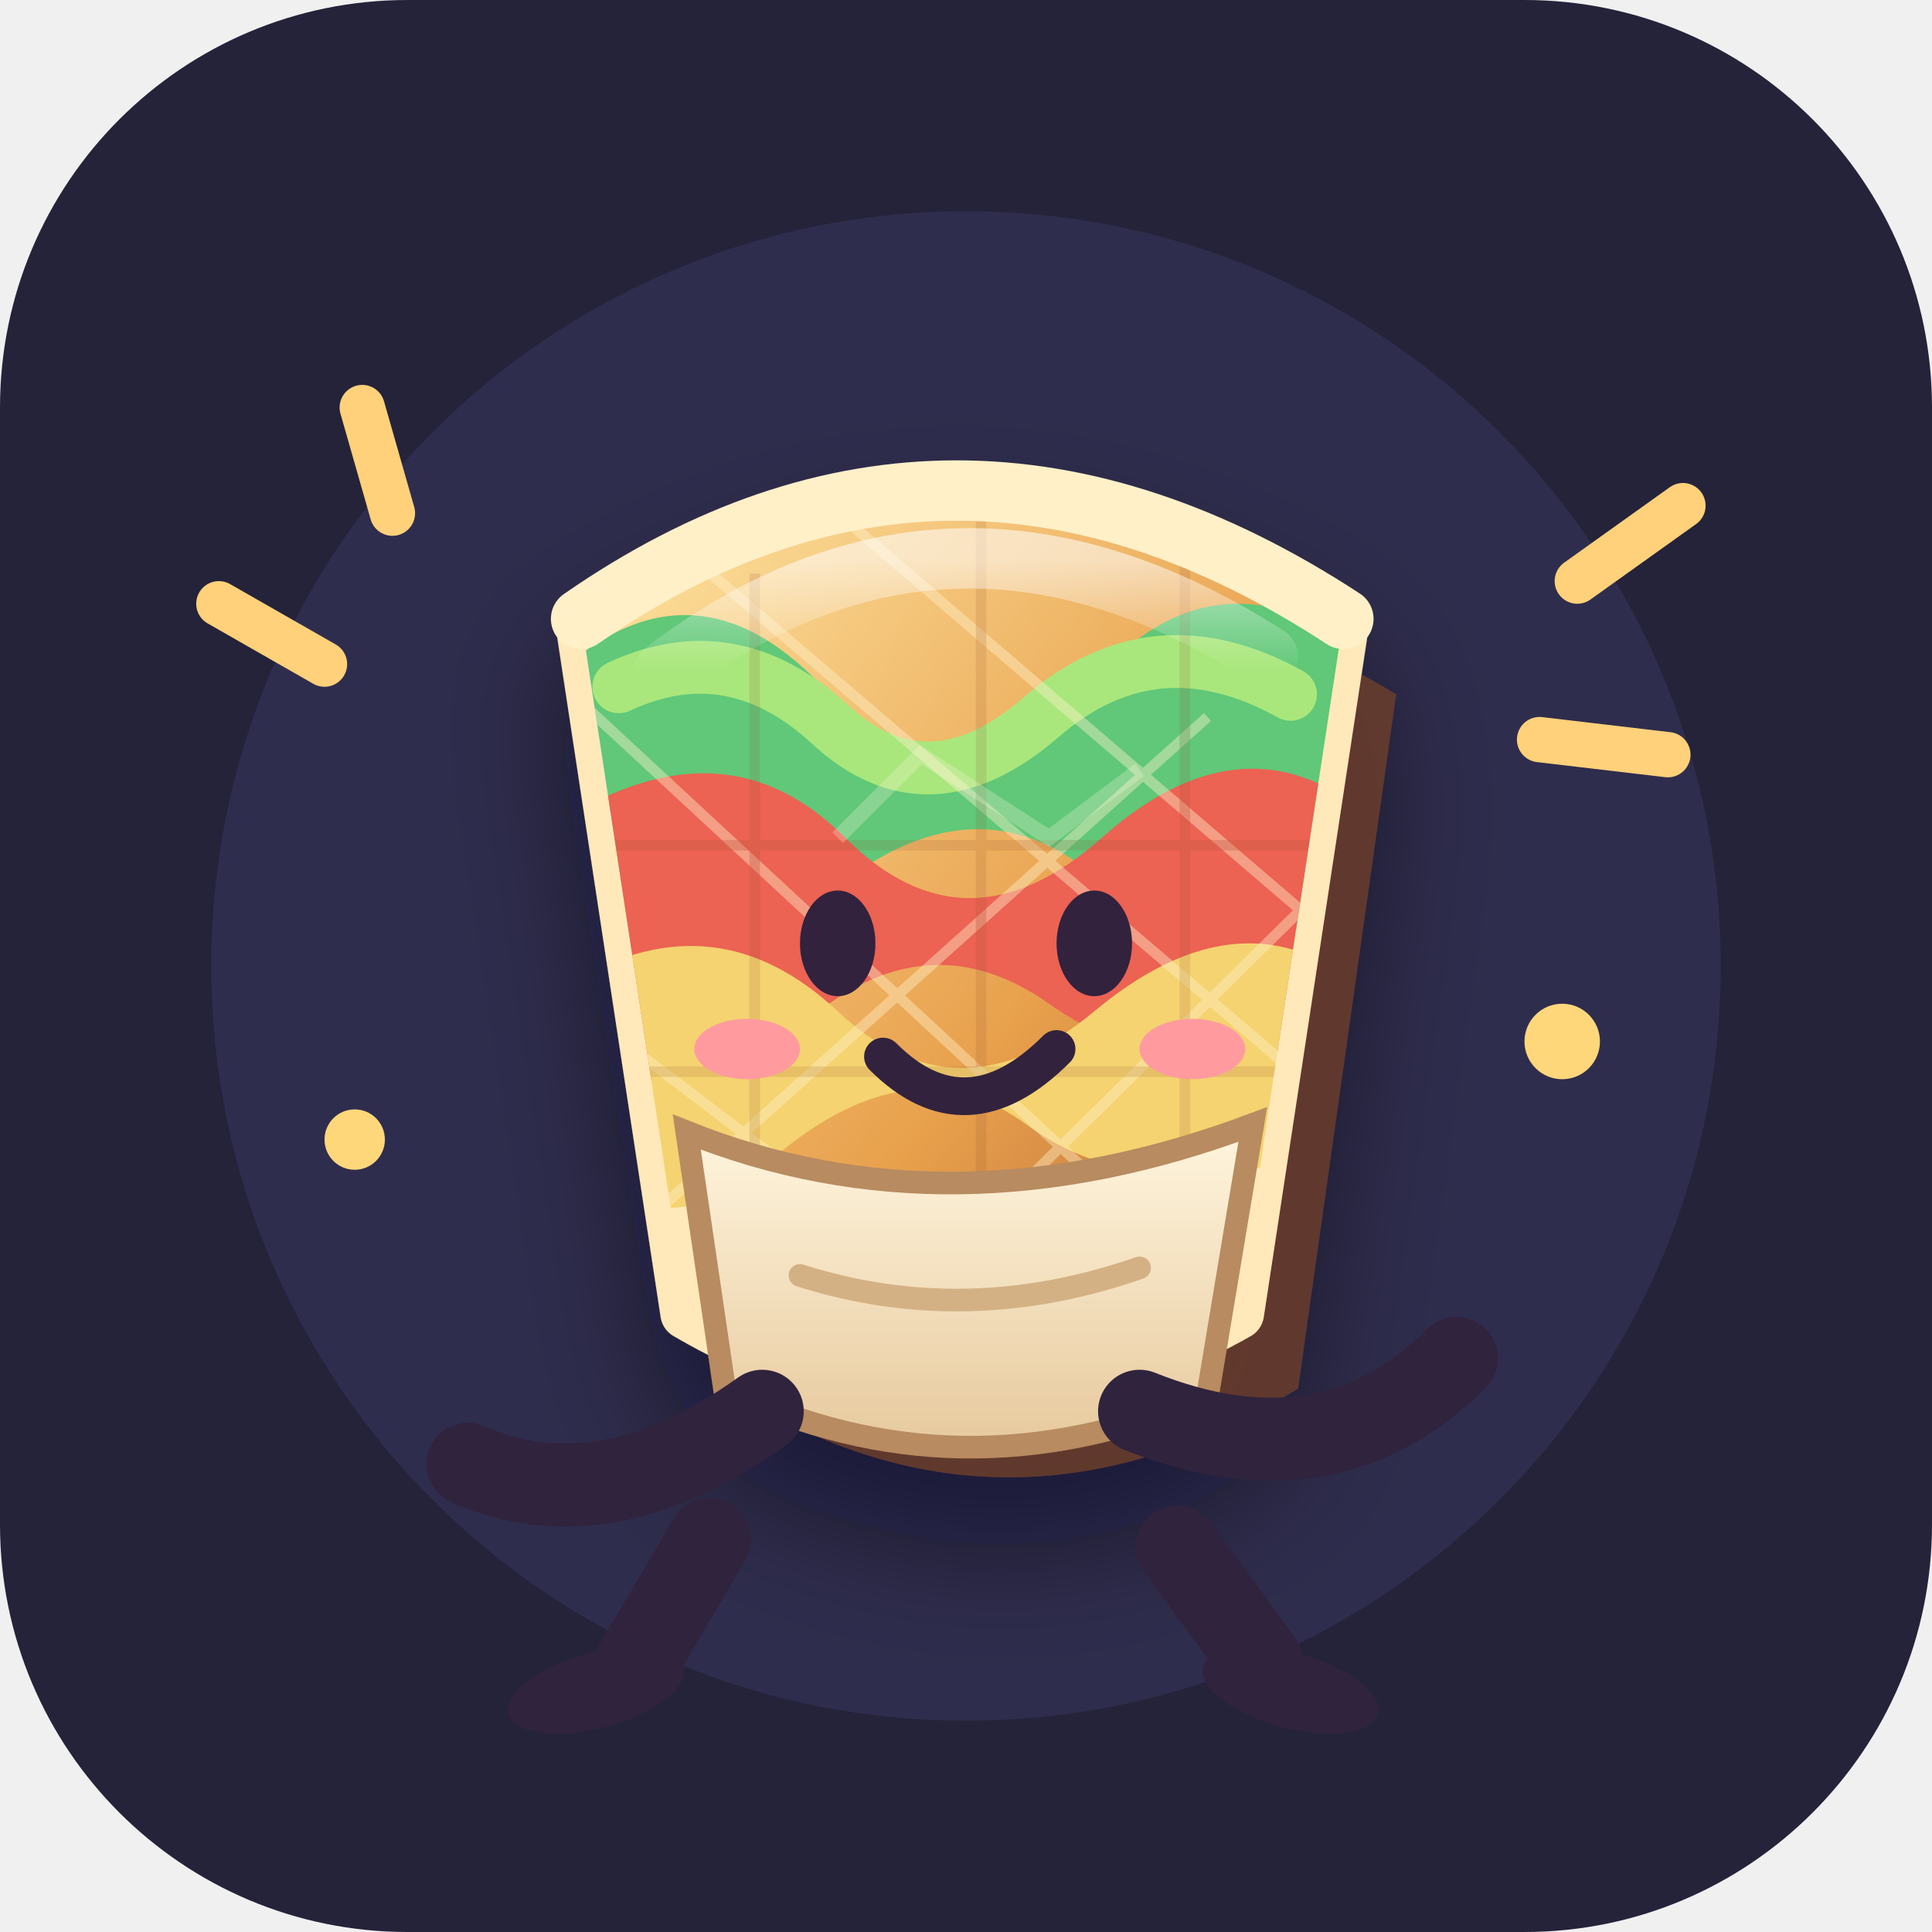
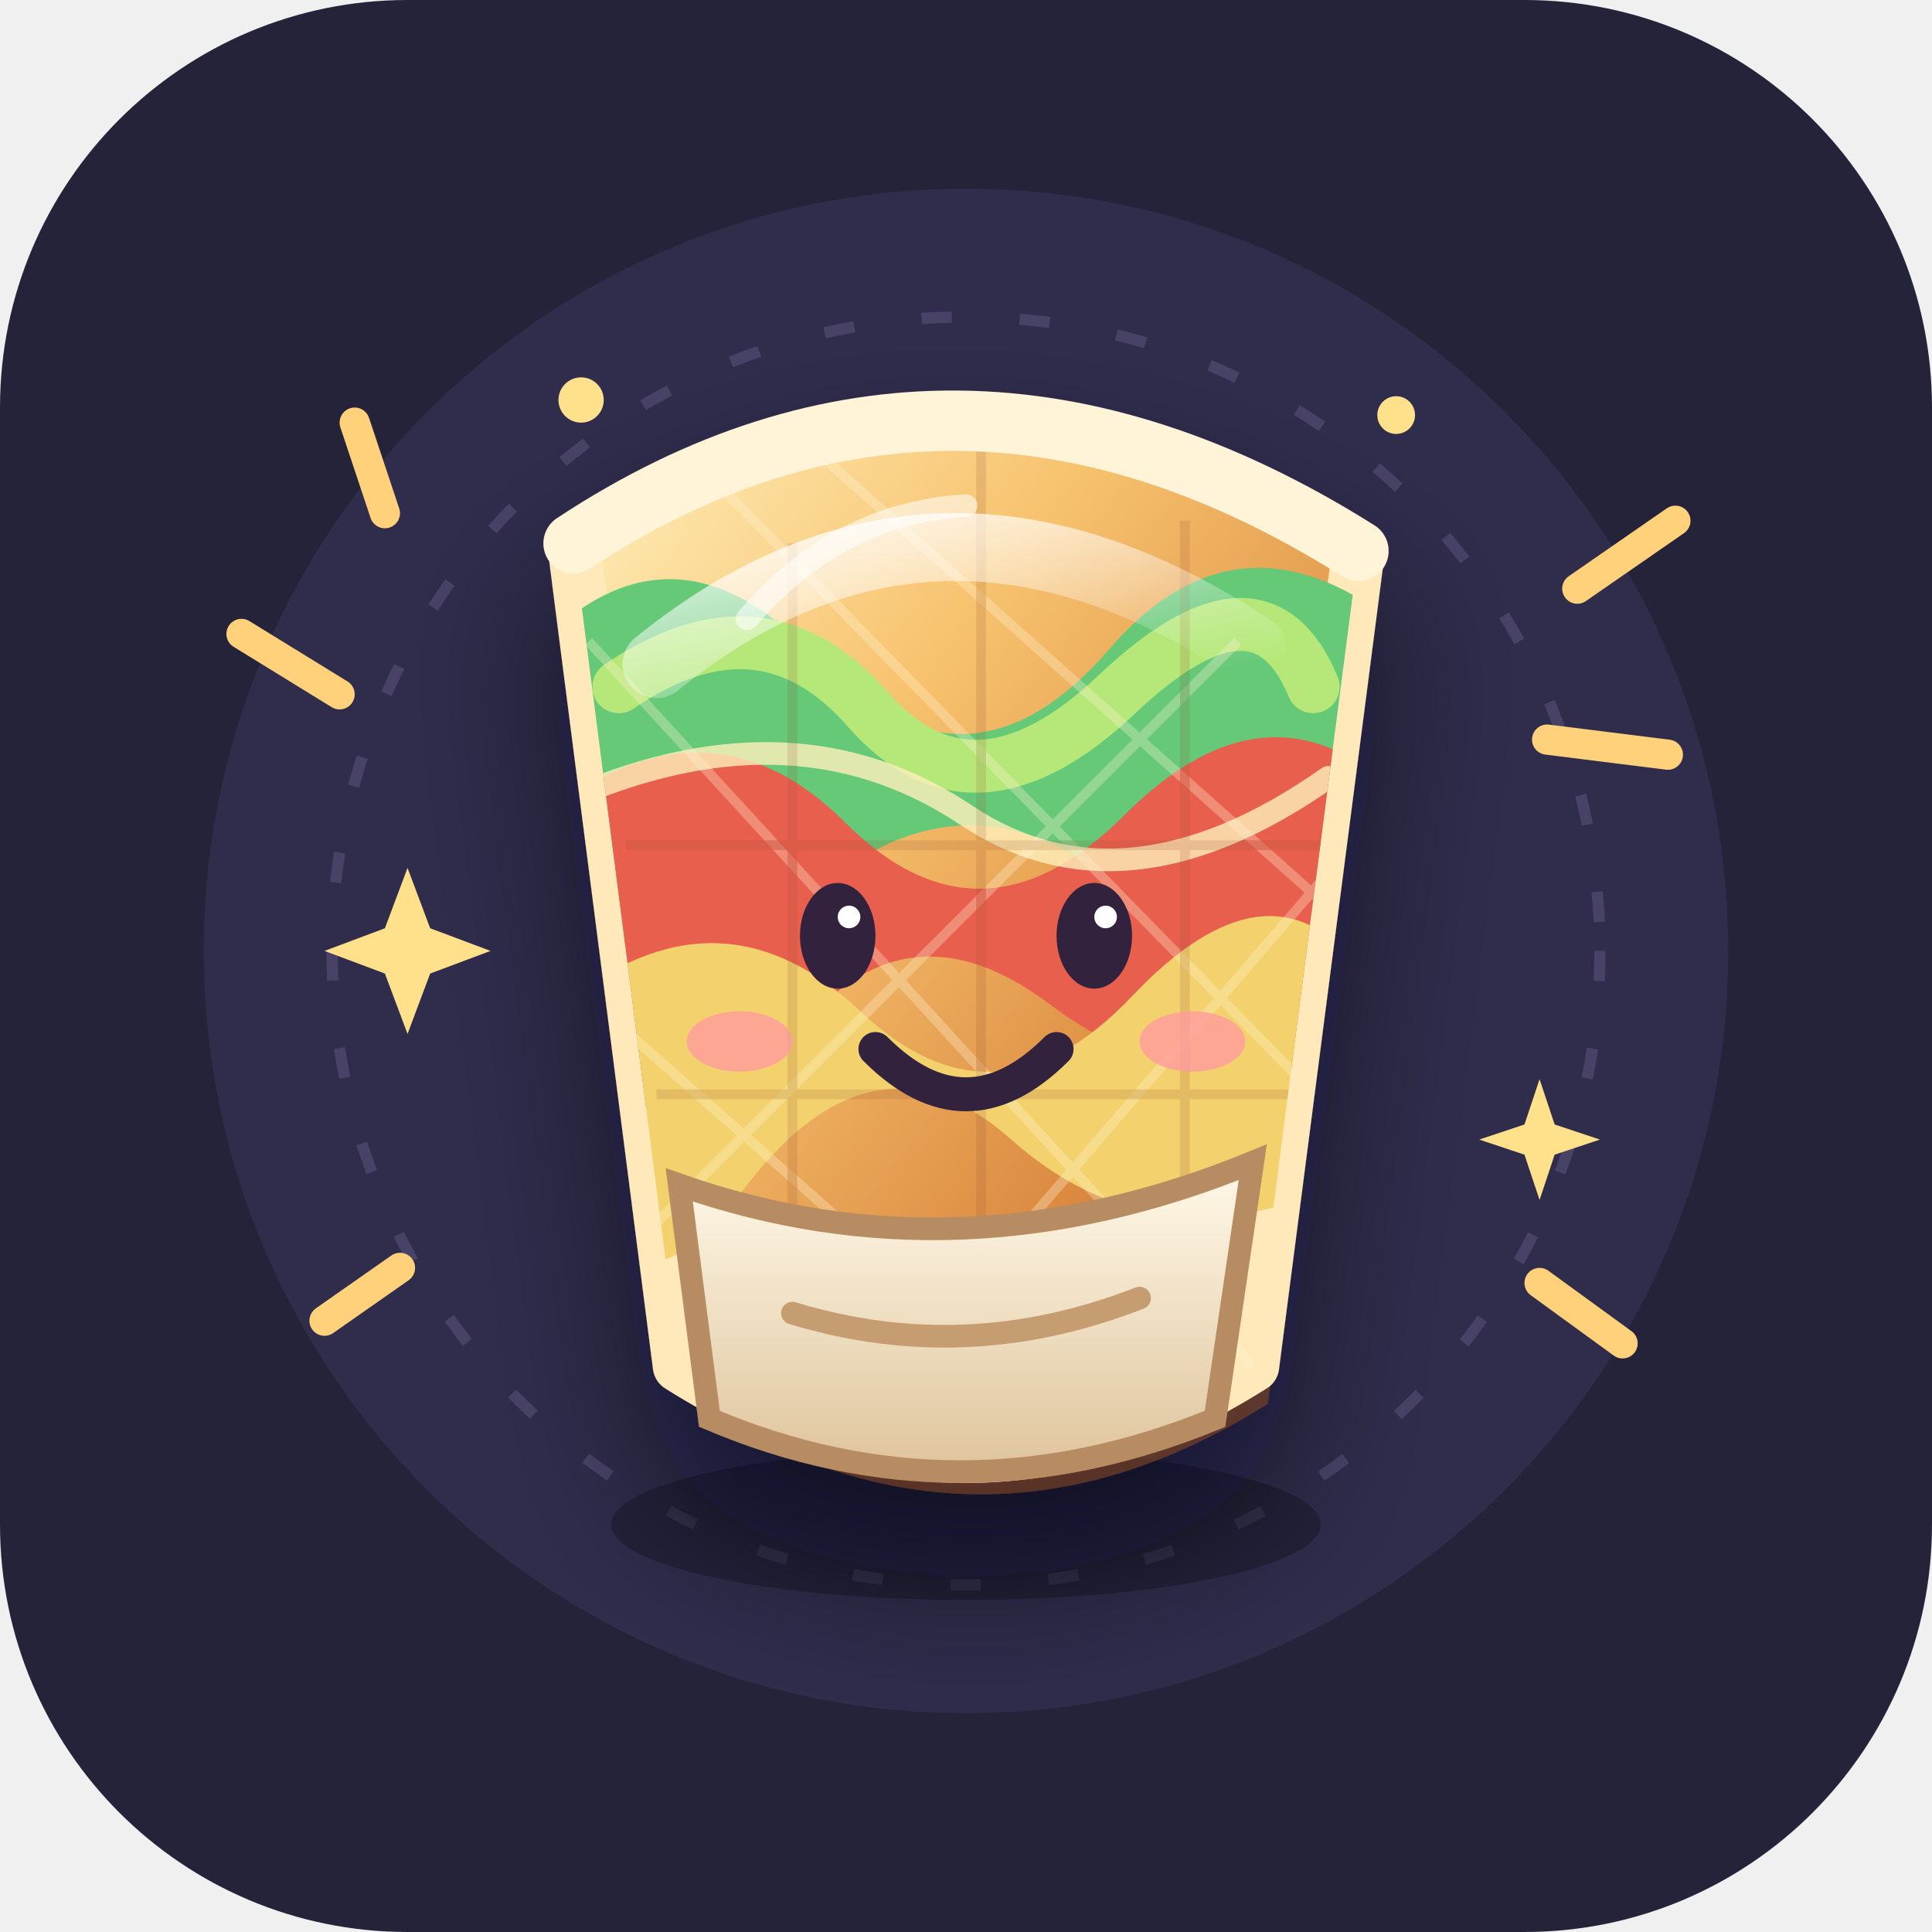
- <svg xmlns="http://www.w3.org/2000/svg" viewBox="0 0 256 256" role="img" aria-label="Бегущая мультяшная шавуха">
+ <svg xmlns="http://www.w3.org/2000/svg" viewBox="0 0 256 256" role="img" aria-label="Анимированная шаурма без ножек">
  <defs>
-     <linearGradient id="depth" x1="0" y1="0" x2="1" y2="1">
-       <stop stop-color="#fff4c9" />
-       <stop offset=".45" stop-color="#e7a04c" />
-       <stop offset="1" stop-color="#8f452d" />
-     </linearGradient>
-     <linearGradient id="shine" x1="0" y1="0" x2="0" y2="1">
-       <stop stop-color="#ffffff" stop-opacity=".55" />
-       <stop offset="1" stop-color="#ffffff" stop-opacity="0" />
-     </linearGradient>
-     <linearGradient id="bread" x1="0" y1="0" x2="1" y2="1">
-       <stop stop-color="#ffe7a5" />
-       <stop offset=".58" stop-color="#e8a04c" />
-       <stop offset="1" stop-color="#a95c32" />
+     <linearGradient id="tortilla" x1="0" y1="0" x2="1" y2="1">
+       <stop stop-color="#fff0bd" />
+       <stop offset=".34" stop-color="#f7c36f" />
+       <stop offset=".72" stop-color="#d9853d" />
+       <stop offset="1" stop-color="#874329" />
    </linearGradient>
    <linearGradient id="paper" x1="0" y1="0" x2="0" y2="1">
-       <stop stop-color="#fff6df" />
-       <stop offset="1" stop-color="#e7c99d" />
+       <stop stop-color="#fff9e9" />
+       <stop offset="1" stop-color="#dfc49c" />
    </linearGradient>
-     <clipPath id="inside">
-       <path d="M77 82Q126 48 178 82L164 174Q127 195 91 174Z" />
+     <linearGradient id="shine" x1="0" y1="0" x2="1" y2="1">
+       <stop stop-color="#fff" stop-opacity=".8" />
+       <stop offset="1" stop-color="#fff" stop-opacity="0" />
+     </linearGradient>
+     <filter id="shadow" x="-40%" y="-40%" width="180%" height="190%">
+       <feDropShadow dx="0" dy="12" stdDeviation="9" flood-color="#080a18" flood-opacity=".48" />
+     </filter>
+     <clipPath id="wrap">
+       <path d="M76 72Q126 39 180 73L166 181Q128 205 90 181Z" />
    </clipPath>
-     <filter id="shade" x="-30%" y="-30%" width="160%" height="170%">
-       <feDropShadow dx="0" dy="10" stdDeviation="8" flood-color="#080a18" flood-opacity=".45" />
-     </filter>
  </defs>
  <rect width="256" height="256" rx="54" fill="#24233a" />
-   <circle cx="128" cy="128" r="100" fill="#9b86ff" opacity=".1" />
-   <g fill="none" stroke="#ffd17a" stroke-width="6" stroke-linecap="round">
-     <path d="M43 88l-14-8m23-12-4-14M209 77l14-10m-19 31 17 2">
-       <animate attributeName="opacity" values=".2;1;.2" dur=".9s" repeatCount="indefinite" />
+   <circle cx="128" cy="126" r="101" fill="#9b86ff" opacity=".09" />
+   <circle cx="128" cy="126" r="84" fill="none" stroke="#d7c6ff" stroke-opacity=".15" stroke-width="1.5" stroke-dasharray="4 9">
+     <animateTransform attributeName="transform" type="rotate" from="0 128 126" to="360 128 126" dur="22s" repeatCount="indefinite" />
+   </circle>
+   <g fill="none" stroke="#ffd17a" stroke-width="4" stroke-linecap="round">
+     <path d="M45 92l-13-8m19-16-4-12M209 78l13-9m-17 29 16 2M53 168l-10 7m161-5 11 8">
+       <animate attributeName="opacity" values=".25;1;.25" dur="1.8s" repeatCount="indefinite" />
    </path>
  </g>
-   <g filter="url(#shade)">
-     <g>
-       <animateTransform attributeName="transform" type="translate" values="0 0;0 -6;0 0" dur=".5s" repeatCount="indefinite" />
-       <path d="M81 86Q130 55 183 87L170 179Q132 202 96 180Z" fill="#713c2b" opacity=".72" transform="translate(2 5)" />
-       <path d="M77 82Q126 48 178 82L164 174Q127 195 91 174Z" fill="url(#bread)" stroke="#ffe9bb" stroke-width="7" stroke-linejoin="round" />
-       <g clip-path="url(#inside)">
-         <path d="M72 91Q91 72 109 91T145 90T185 90L182 119Q162 130 145 116T108 120T74 116Z" fill="#61c878" />
-         <path d="M74 109Q96 95 112 111T146 111T180 107L177 137Q156 145 139 133T105 137T76 133Z" fill="#ec6252" />
-         <path d="M76 130Q95 119 111 134T145 134T178 129L174 153Q151 160 136 149T103 153T80 151Z" fill="#f4d36f" />
-         <path d="M82 91Q97 84 110 96T138 95T171 92" fill="none" stroke="#a9e77c" stroke-width="7" stroke-linecap="round" />
-       </g>
-       <g clip-path="url(#inside)" fill="none" stroke="#fff1cb" stroke-width="1.4" opacity=".42">
-         <path d="M78 94L160 170M93 75L175 145M72 130L151 190M104 62L181 128M82 165L160 95M108 184L177 116" />
-         <path d="M78 112L178 112M82 142L170 142M100 76L100 180M130 61L130 188M157 75L157 180" stroke="#8d4a31" opacity=".35" />
-       </g>
-       <path d="M77 82Q126 48 178 82" fill="none" stroke="#fff0c8" stroke-width="8" stroke-linecap="round" />
-       <path d="M91 150Q126 164 166 149L160 185Q127 199 96 184Z" fill="url(#paper)" stroke="#b88b61" stroke-width="3" />
-       <path d="M106 169Q128 176 151 168" fill="none" stroke="#d4b184" stroke-width="3" stroke-linecap="round" />
-       <path d="M88 89Q126 60 168 87" fill="none" stroke="url(#shine)" stroke-width="8" stroke-linecap="round" />
-       <path d="M111 111L122 100L139 111L151 102" fill="none" stroke="#fff7df" stroke-width="2" opacity=".25" />
-       <ellipse cx="111" cy="125" rx="5" ry="7" fill="#30233d" />
-       <ellipse cx="145" cy="125" rx="5" ry="7" fill="#30233d" />
-       <path d="M117 140Q128 151 140 139" fill="none" stroke="#30233d" stroke-width="5" stroke-linecap="round" />
-       <ellipse cx="99" cy="139" rx="7" ry="4" fill="#ff9b9e" />
-       <ellipse cx="158" cy="139" rx="7" ry="4" fill="#ff9b9e" />
+   <ellipse cx="128" cy="202" rx="47" ry="10" fill="#090b18" opacity=".35">
+     <animate attributeName="rx" values="47;39;47" dur="1.35s" repeatCount="indefinite" />
+     <animate attributeName="opacity" values=".35;.2;.35" dur="1.35s" repeatCount="indefinite" />
+   </ellipse>
+   <g filter="url(#shadow)">
+     <animateTransform attributeName="transform" type="translate" values="0 0;0 -8;0 0" dur="1.35s" repeatCount="indefinite" />
+     <animateTransform attributeName="transform" additive="sum" type="rotate" values="-2 128 128;2 128 128;-2 128 128" dur="2.7s" repeatCount="indefinite" />
+     <path d="M76 72Q126 39 180 73L166 181Q128 205 90 181Z" fill="#784128" opacity=".62" transform="translate(2 5)" />
+     <path d="M76 72Q126 39 180 73L166 181Q128 205 90 181Z" fill="url(#tortilla)" stroke="#ffe9bb" stroke-width="7" stroke-linejoin="round" />
+     <g clip-path="url(#wrap)">
+       <path d="M69 88Q88 66 108 87T147 86T190 87L184 117Q164 128 145 115T107 119T70 115Z" fill="#65c978" />
+       <path d="M72 108Q94 91 112 109T149 108T185 105L180 139Q159 148 139 133T104 139T75 134Z" fill="#e85e4d" />
+       <path d="M76 132Q96 117 114 134T150 132T180 128L175 158Q152 167 134 151T99 157T81 153Z" fill="#f3d16d" />
+       <path d="M82 91Q101 78 115 94T148 92T174 91" fill="none" stroke="#b5e879" stroke-width="7" stroke-linecap="round" />
+       <path d="M80 104Q107 94 128 108T176 103" fill="none" stroke="#fff0bc" stroke-width="3" stroke-linecap="round" opacity=".8" />
    </g>
+     <g clip-path="url(#wrap)" fill="none" stroke="#fff3d1" stroke-width="1.3" opacity=".32">
+       <path d="M78 85L166 181M96 65L182 153M72 127L148 194M105 57L187 130M83 166L164 85M112 190L180 111" />
+       <path d="M83 112L179 112M87 145L172 145M105 72L105 185M130 55L130 194M157 69L157 184" stroke="#8e4a2d" opacity=".5" />
+     </g>
+     <path d="M76 72Q126 39 180 73" fill="none" stroke="#fff4d7" stroke-width="8" stroke-linecap="round" />
+     <path d="M90 157Q127 170 166 154L161 188Q127 202 94 188Z" fill="url(#paper)" stroke="#b78c62" stroke-width="3" />
+     <path d="M105 174Q128 181 151 172" fill="none" stroke="#c69d70" stroke-width="3" stroke-linecap="round" />
+     <path d="M87 88Q124 58 166 86" fill="none" stroke="url(#shine)" stroke-width="9" stroke-linecap="round" />
+     <path d="M99 82Q111 68 128 67" fill="none" stroke="#fff" stroke-width="3" opacity=".55" stroke-linecap="round" />
+     <ellipse cx="111" cy="124" rx="5" ry="7" fill="#30233d" />
+     <ellipse cx="145" cy="124" rx="5" ry="7" fill="#30233d" />
+     <circle cx="112.5" cy="121.5" r="1.5" fill="#fff" />
+     <circle cx="146.5" cy="121.5" r="1.5" fill="#fff" />
+     <path d="M116 139Q128 151 140 139" fill="none" stroke="#30233d" stroke-width="4.5" stroke-linecap="round" />
+     <ellipse cx="98" cy="138" rx="7" ry="4" fill="#ff9b9e" opacity=".8" />
+     <ellipse cx="158" cy="138" rx="7" ry="4" fill="#ff9b9e" opacity=".8" />
  </g>
-   <g fill="none" stroke="#30233d" stroke-width="11" stroke-linecap="round" stroke-linejoin="round">
-     <path d="M101 187Q80 202 62 194">
-       <animate attributeName="d" values="M101 187Q80 202 62 194;M101 187Q82 177 63 181;M101 187Q80 202 62 194" dur=".5s" repeatCount="indefinite" />
+   <g fill="#ffe08b">
+     <path d="M54 115l3 8 8 3-8 3-3 8-3-8-8-3 8-3z">
+       <animateTransform attributeName="transform" type="rotate" values="0 54 127;90 54 127;0 54 127" dur="3s" repeatCount="indefinite" />
    </path>
-     <path d="M151 187Q176 197 193 180">
-       <animate attributeName="d" values="M151 187Q176 197 193 180;M151 187Q171 211 190 207;M151 187Q176 197 193 180" dur=".5s" repeatCount="indefinite" />
+     <path d="M204 143l2 6 6 2-6 2-2 6-2-6-6-2 6-2z">
+       <animate attributeName="opacity" values=".3;1;.3" dur="1.4s" repeatCount="indefinite" />
    </path>
-     <path d="M94 204L84 221M156 205L167 220">
-       <animate attributeName="d" values="M94 204L84 221M156 205L167 220;M94 204L101 223M156 205L148 223;M94 204L84 221M156 205L167 220" dur=".5s" repeatCount="indefinite" />
-     </path>
-   </g>
-   <g fill="#30233d">
-     <ellipse cx="79" cy="224" rx="12" ry="5" transform="rotate(-15 79 224)" />
-     <ellipse cx="171" cy="224" rx="12" ry="5" transform="rotate(15 171 224)" />
-   </g>
-   <g fill="#ffd77b">
-     <circle cx="47" cy="151" r="4">
-       <animate attributeName="cy" values="151;140;151" dur=".8s" repeatCount="indefinite" />
+     <circle cx="77" cy="53" r="3">
+       <animate attributeName="cy" values="53;45;53" dur="1.8s" repeatCount="indefinite" />
    </circle>
-     <circle cx="207" cy="138" r="5">
-       <animate attributeName="cy" values="138;126;138" dur=".7s" repeatCount="indefinite" />
+     <circle cx="185" cy="55" r="2.5">
+       <animate attributeName="cy" values="55;47;55" dur="1.5s" repeatCount="indefinite" />
    </circle>
  </g>
</svg>
